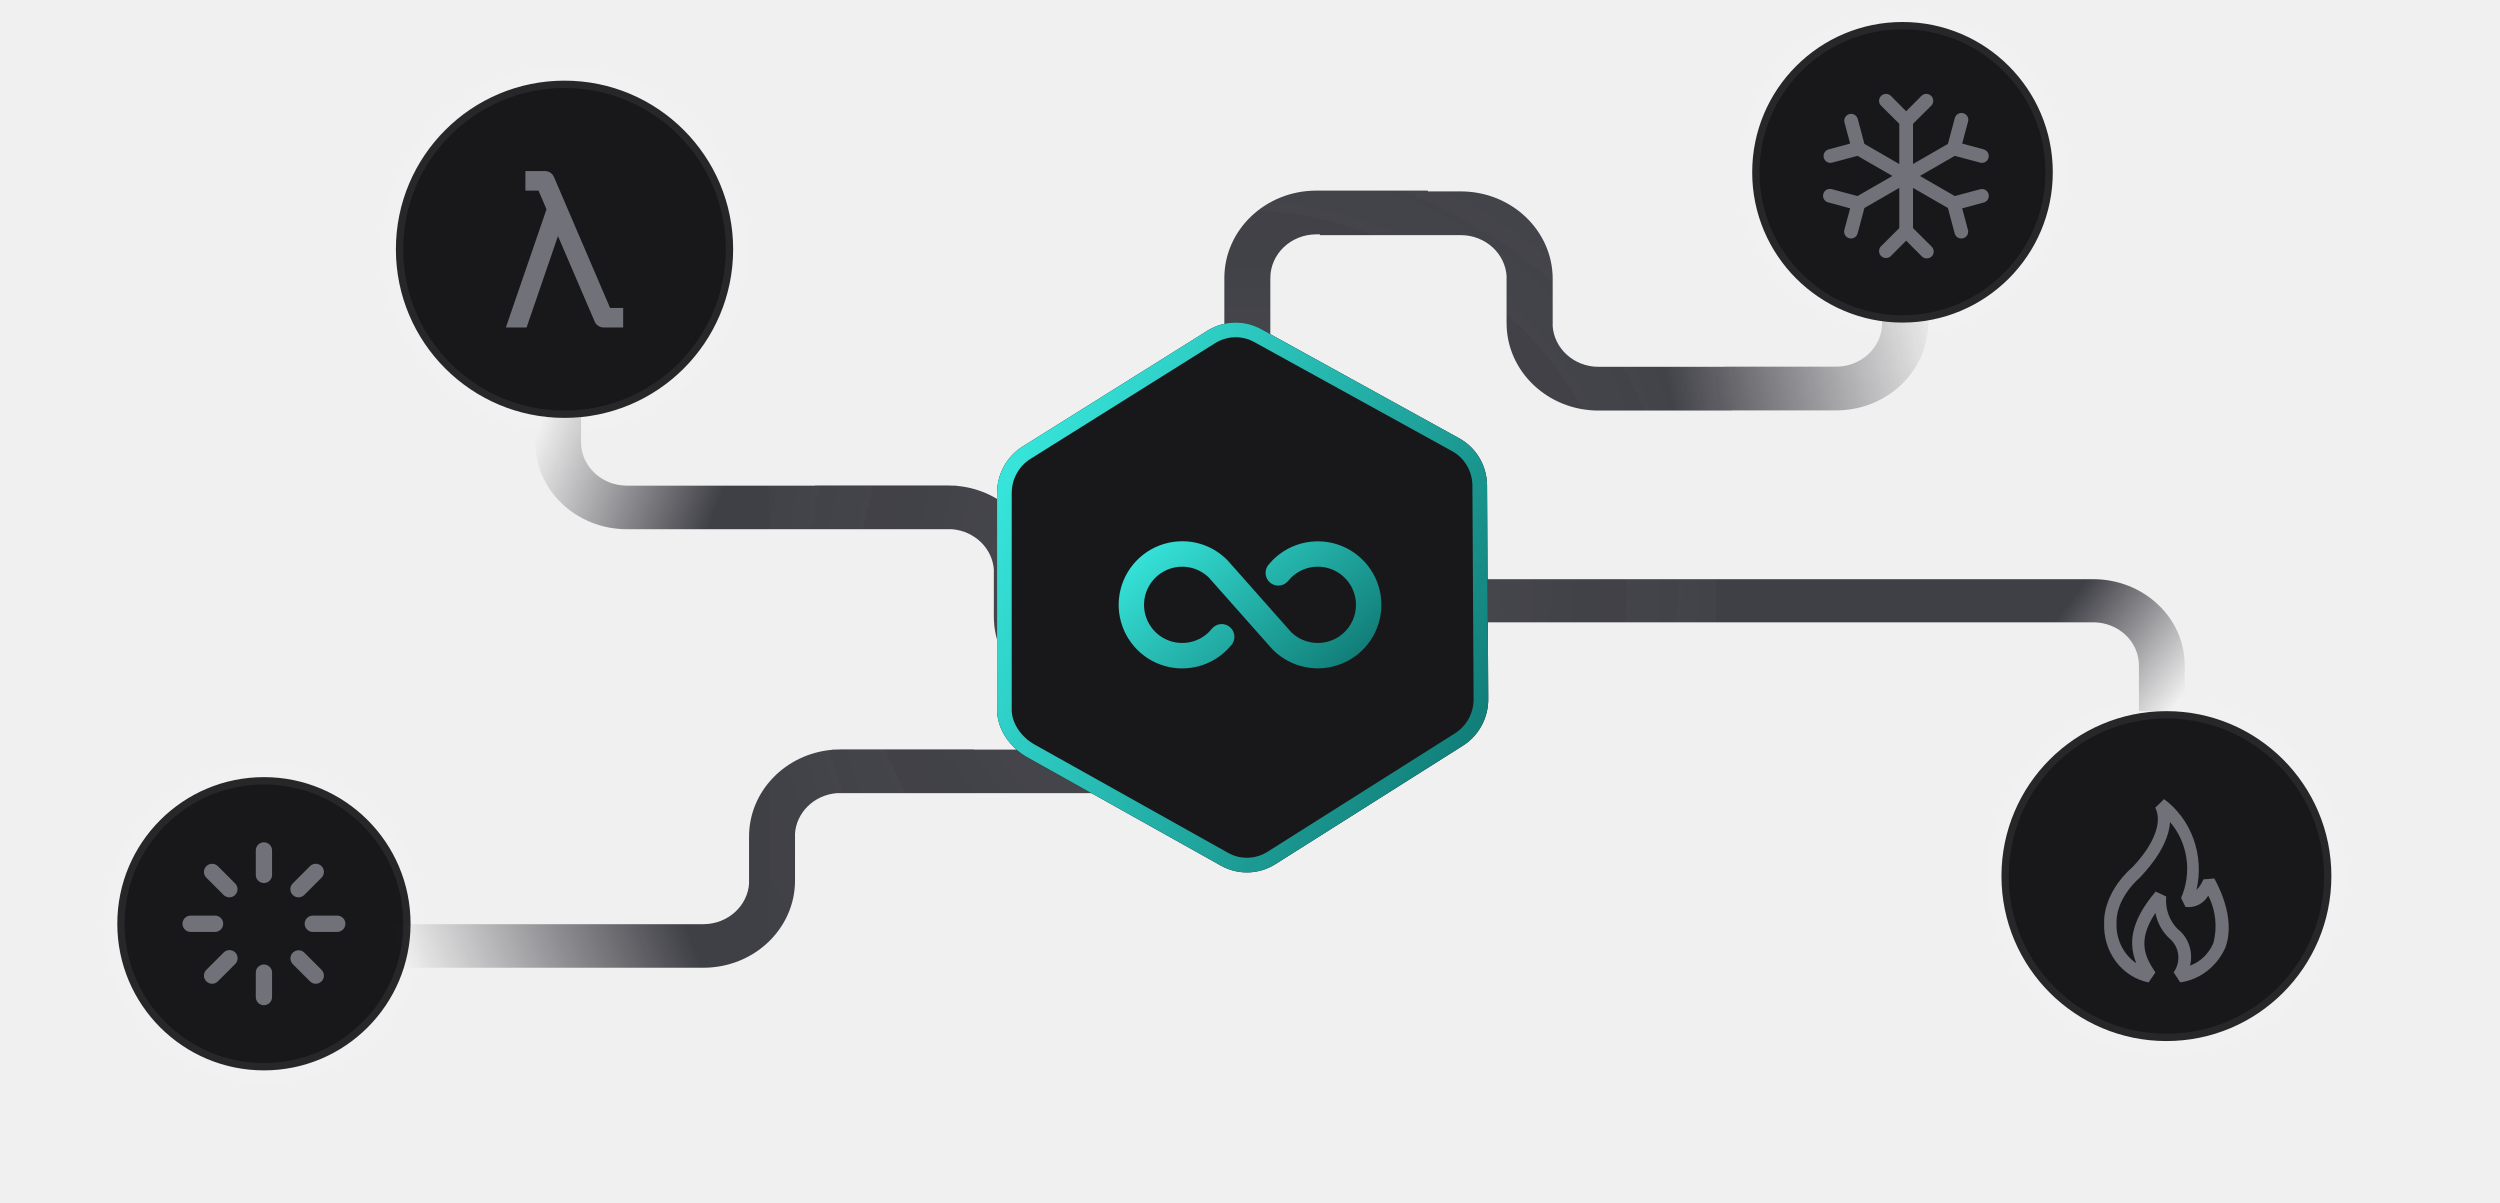
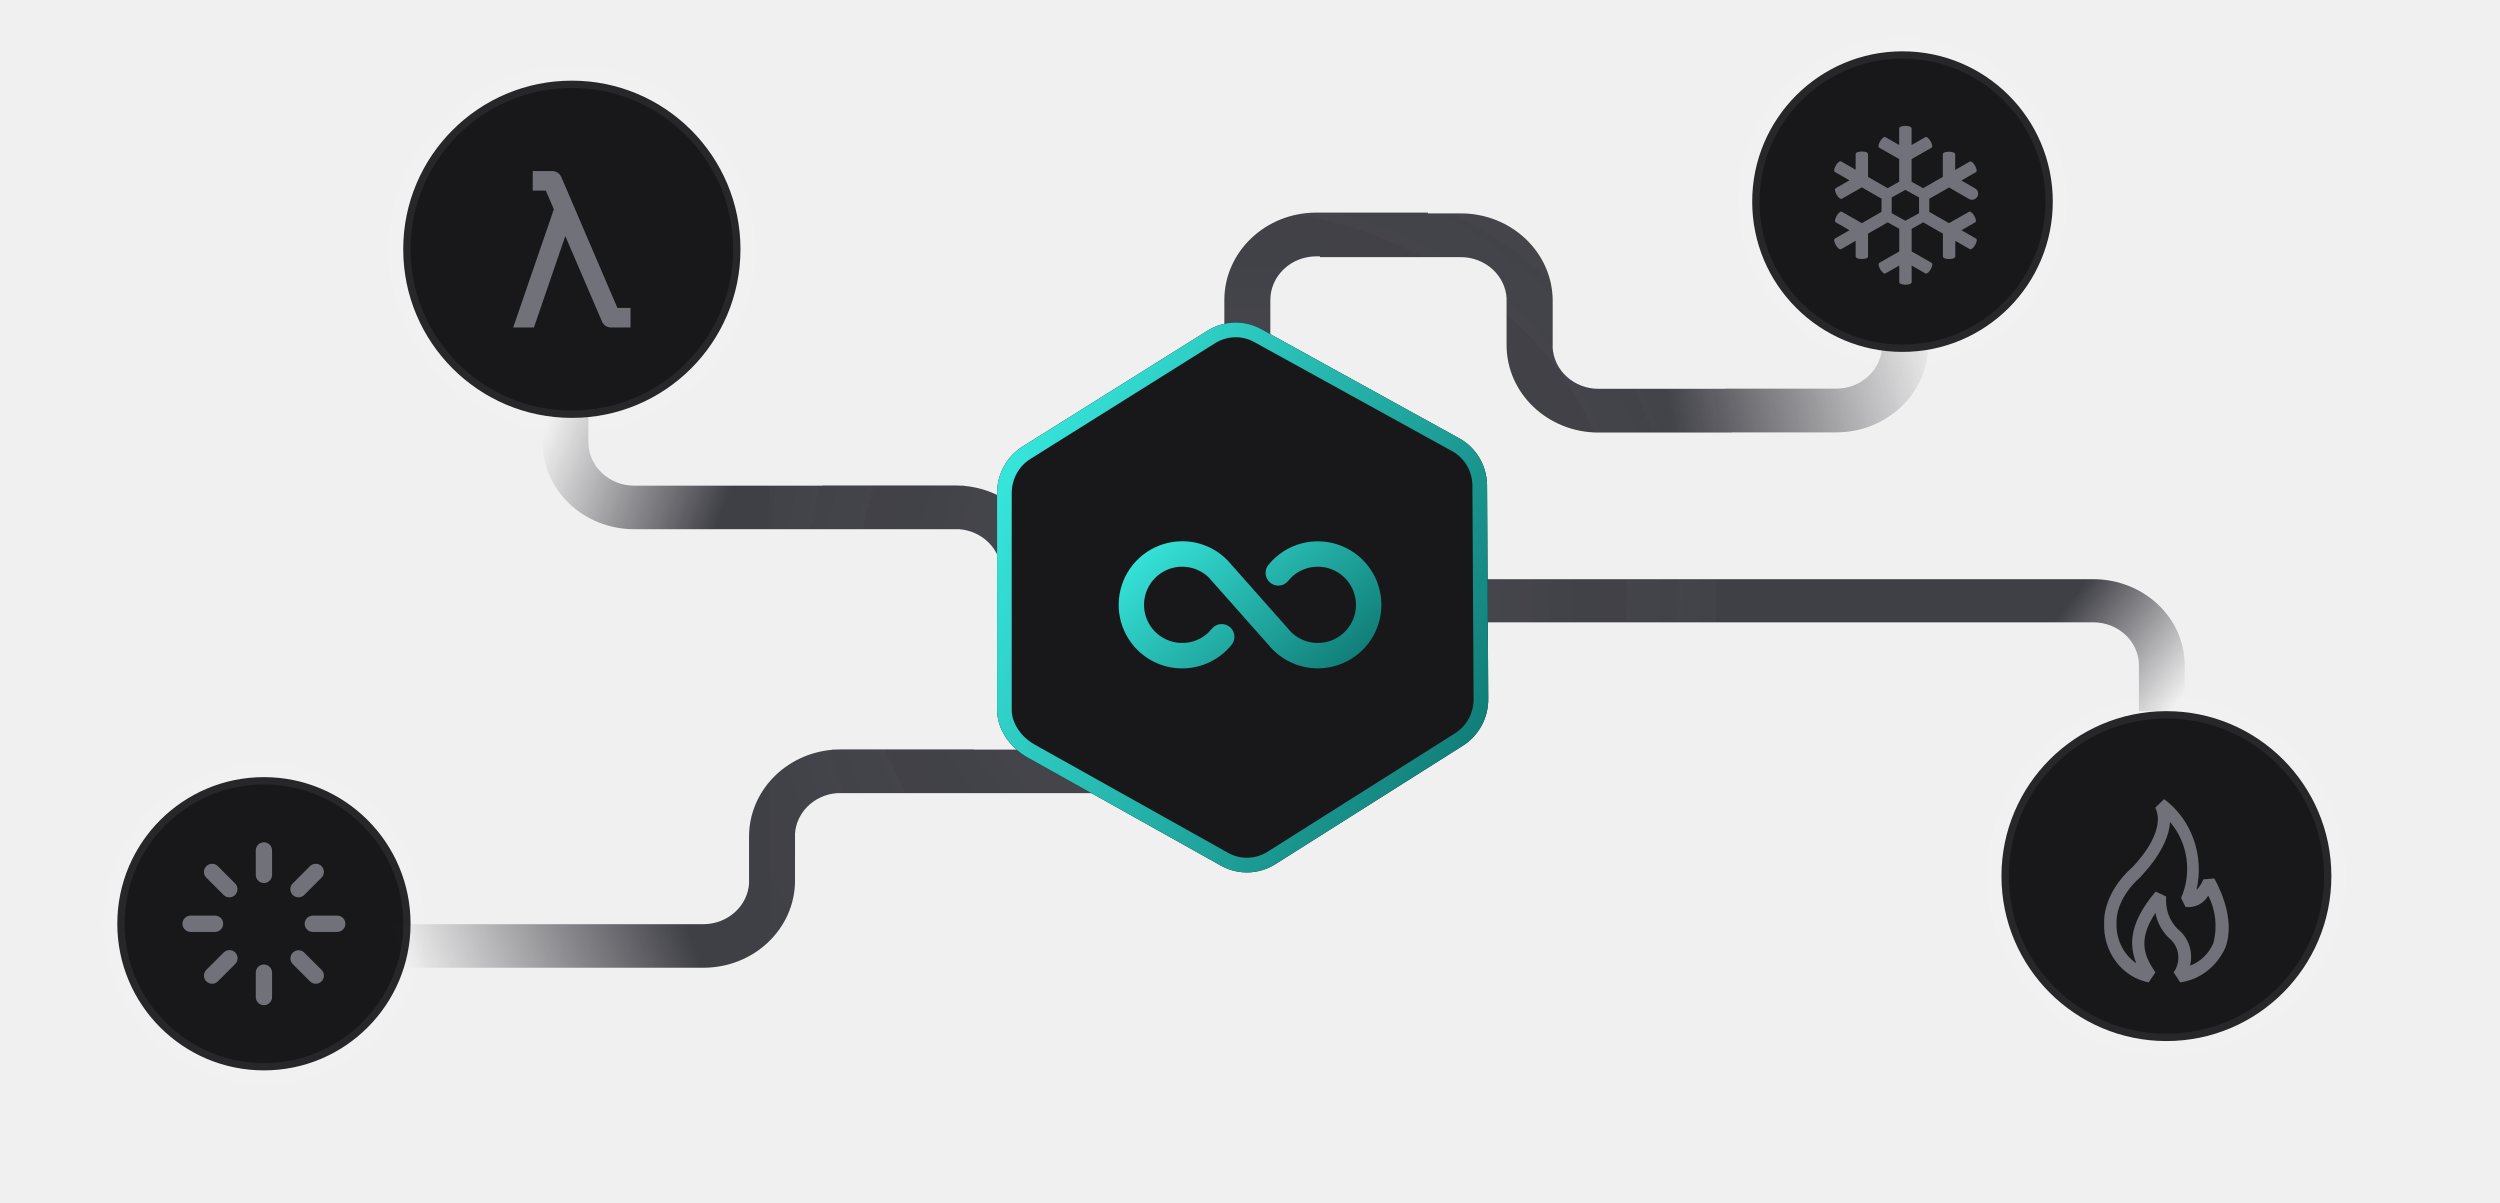
<svg xmlns="http://www.w3.org/2000/svg" width="341" height="164" viewBox="0 0 341 164" fill="none">
-   <g clip-path="url(#clip0_937_45048)">
-     <g filter="url(#filter0_d_937_45048)">
+   <g clip-path="url(#clip0_1108_49428)">
+     <g filter="url(#filter0_d_1108_49428)">
      <rect x="16.5" y="106.5" width="39" height="39" rx="19.5" fill="#18181B" stroke="#27272A" />
-       <path d="M36 114.89C36.294 114.89 36.577 115.007 36.785 115.215C36.994 115.423 37.111 115.706 37.111 116.001V119.334C37.111 119.629 36.994 119.911 36.785 120.12C36.577 120.328 36.294 120.445 36 120.445C35.705 120.445 35.422 120.328 35.214 120.12C35.006 119.911 34.889 119.629 34.889 119.334V116.001C34.889 115.706 35.006 115.423 35.214 115.215C35.422 115.007 35.705 114.89 36 114.89ZM36 131.556C36.294 131.556 36.577 131.673 36.785 131.882C36.994 132.09 37.111 132.373 37.111 132.667V136.001C37.111 136.295 36.994 136.578 36.785 136.786C36.577 136.995 36.294 137.112 36 137.112C35.705 137.112 35.422 136.995 35.214 136.786C35.006 136.578 34.889 136.295 34.889 136.001V132.667C34.889 132.373 35.006 132.09 35.214 131.882C35.422 131.673 35.705 131.556 36 131.556ZM47.111 126.001C47.111 126.295 46.994 126.578 46.785 126.786C46.577 126.995 46.294 127.112 46 127.112H42.666C42.372 127.112 42.089 126.995 41.881 126.786C41.672 126.578 41.555 126.295 41.555 126.001C41.555 125.706 41.672 125.423 41.881 125.215C42.089 125.007 42.372 124.89 42.666 124.89H46C46.294 124.89 46.577 125.007 46.785 125.215C46.994 125.423 47.111 125.706 47.111 126.001ZM30.444 126.001C30.444 126.295 30.327 126.578 30.119 126.786C29.91 126.995 29.628 127.112 29.333 127.112H26C25.705 127.112 25.422 126.995 25.214 126.786C25.006 126.578 24.889 126.295 24.889 126.001C24.889 125.706 25.006 125.423 25.214 125.215C25.422 125.007 25.705 124.89 26 124.89H29.333C29.628 124.89 29.91 125.007 30.119 125.215C30.327 125.423 30.444 125.706 30.444 126.001ZM43.856 133.857C43.648 134.066 43.365 134.183 43.071 134.183C42.776 134.183 42.494 134.066 42.285 133.857L39.929 131.501C39.726 131.291 39.614 131.011 39.617 130.719C39.619 130.428 39.736 130.149 39.942 129.943C40.148 129.737 40.427 129.62 40.718 129.618C41.01 129.615 41.29 129.727 41.5 129.93L43.856 132.285C43.96 132.388 44.042 132.511 44.098 132.646C44.154 132.781 44.182 132.925 44.182 133.071C44.182 133.217 44.154 133.362 44.098 133.497C44.042 133.632 43.96 133.754 43.856 133.857ZM32.071 122.072C31.863 122.28 31.58 122.397 31.285 122.397C30.991 122.397 30.708 122.28 30.5 122.072L28.144 119.716C27.936 119.508 27.819 119.225 27.818 118.931C27.818 118.636 27.935 118.353 28.144 118.145C28.352 117.936 28.635 117.819 28.929 117.819C29.224 117.819 29.507 117.936 29.715 118.144L32.071 120.501C32.279 120.709 32.396 120.992 32.396 121.286C32.396 121.581 32.279 121.864 32.071 122.072ZM28.144 133.857C27.936 133.649 27.819 133.366 27.819 133.072C27.819 132.777 27.936 132.495 28.144 132.286L30.501 129.93C30.603 129.824 30.726 129.739 30.862 129.681C30.997 129.622 31.143 129.592 31.29 129.59C31.438 129.589 31.584 129.617 31.721 129.673C31.857 129.729 31.982 129.812 32.086 129.916C32.19 130.02 32.273 130.144 32.328 130.281C32.384 130.417 32.413 130.564 32.411 130.711C32.41 130.859 32.379 131.005 32.321 131.14C32.263 131.276 32.178 131.398 32.072 131.501L29.716 133.857C29.613 133.961 29.491 134.043 29.356 134.099C29.221 134.155 29.076 134.183 28.93 134.183C28.784 134.183 28.64 134.155 28.505 134.099C28.37 134.043 28.247 133.961 28.144 133.857ZM39.929 122.072C39.72 121.864 39.603 121.581 39.603 121.286C39.603 120.992 39.72 120.709 39.929 120.501L42.284 118.144C42.493 117.936 42.775 117.818 43.07 117.818C43.365 117.818 43.647 117.935 43.856 118.144C44.064 118.352 44.182 118.635 44.182 118.929C44.182 119.224 44.065 119.507 43.856 119.715L41.5 122.072C41.291 122.28 41.009 122.397 40.714 122.397C40.42 122.397 40.137 122.28 39.929 122.072Z" fill="#71717A" />
+       <path d="M35.998 114.89C36.292 114.89 36.575 115.007 36.783 115.215C36.992 115.423 37.109 115.706 37.109 116.001V119.334C37.109 119.629 36.992 119.911 36.783 120.12C36.575 120.328 36.292 120.445 35.998 120.445C35.703 120.445 35.42 120.328 35.212 120.12C35.004 119.911 34.887 119.629 34.887 119.334V116.001C34.887 115.706 35.004 115.423 35.212 115.215C35.42 115.007 35.703 114.89 35.998 114.89ZM35.998 131.556C36.292 131.556 36.575 131.673 36.783 131.882C36.992 132.09 37.109 132.373 37.109 132.667V136.001C37.109 136.295 36.992 136.578 36.783 136.786C36.575 136.995 36.292 137.112 35.998 137.112C35.703 137.112 35.42 136.995 35.212 136.786C35.004 136.578 34.887 136.295 34.887 136.001V132.667C34.887 132.373 35.004 132.09 35.212 131.882C35.42 131.673 35.703 131.556 35.998 131.556ZM47.109 126.001C47.109 126.295 46.992 126.578 46.783 126.786C46.575 126.995 46.292 127.112 45.998 127.112H42.664C42.37 127.112 42.087 126.995 41.879 126.786C41.67 126.578 41.553 126.295 41.553 126.001C41.553 125.706 41.67 125.423 41.879 125.215C42.087 125.007 42.37 124.89 42.664 124.89H45.998C46.292 124.89 46.575 125.007 46.783 125.215C46.992 125.423 47.109 125.706 47.109 126.001ZM30.442 126.001C30.442 126.295 30.325 126.578 30.117 126.786C29.909 126.995 29.626 127.112 29.331 127.112H25.998C25.703 127.112 25.421 126.995 25.212 126.786C25.004 126.578 24.887 126.295 24.887 126.001C24.887 125.706 25.004 125.423 25.212 125.215C25.421 125.007 25.703 124.89 25.998 124.89H29.331C29.626 124.89 29.909 125.007 30.117 125.215C30.325 125.423 30.442 125.706 30.442 126.001ZM43.855 133.857C43.646 134.066 43.364 134.183 43.069 134.183C42.774 134.183 42.492 134.066 42.283 133.857L39.927 131.501C39.724 131.291 39.612 131.011 39.615 130.719C39.617 130.428 39.734 130.149 39.94 129.943C40.146 129.737 40.425 129.62 40.716 129.618C41.008 129.615 41.288 129.727 41.498 129.93L43.855 132.285C43.958 132.388 44.04 132.511 44.096 132.646C44.152 132.781 44.18 132.925 44.18 133.071C44.18 133.217 44.152 133.362 44.096 133.497C44.04 133.632 43.958 133.754 43.855 133.857ZM32.069 122.072C31.861 122.28 31.578 122.397 31.283 122.397C30.989 122.397 30.706 122.28 30.498 122.072L28.142 119.716C27.934 119.508 27.817 119.225 27.817 118.931C27.816 118.636 27.933 118.353 28.142 118.145C28.35 117.936 28.633 117.819 28.927 117.819C29.222 117.819 29.505 117.936 29.713 118.144L32.069 120.501C32.277 120.709 32.394 120.992 32.394 121.286C32.394 121.581 32.277 121.864 32.069 122.072ZM28.142 133.857C27.934 133.649 27.817 133.366 27.817 133.072C27.817 132.777 27.934 132.495 28.142 132.286L30.499 129.93C30.601 129.824 30.724 129.739 30.86 129.681C30.995 129.622 31.141 129.592 31.288 129.59C31.436 129.589 31.582 129.617 31.719 129.673C31.855 129.729 31.98 129.812 32.084 129.916C32.188 130.02 32.271 130.144 32.327 130.281C32.382 130.417 32.41 130.564 32.409 130.711C32.408 130.859 32.377 131.005 32.319 131.14C32.261 131.276 32.176 131.398 32.07 131.501L29.715 133.857C29.611 133.961 29.489 134.043 29.354 134.099C29.219 134.155 29.074 134.183 28.928 134.183C28.782 134.183 28.638 134.155 28.503 134.099C28.368 134.043 28.245 133.961 28.142 133.857ZM39.927 122.072C39.718 121.864 39.601 121.581 39.601 121.286C39.601 120.992 39.718 120.709 39.927 120.501L42.282 118.144C42.491 117.936 42.773 117.818 43.068 117.818C43.363 117.818 43.645 117.935 43.854 118.144C44.062 118.352 44.18 118.635 44.18 118.929C44.18 119.224 44.063 119.507 43.855 119.715L41.498 122.072C41.289 122.28 41.007 122.397 40.712 122.397C40.418 122.397 40.135 122.28 39.927 122.072Z" fill="#71717A" />
    </g>
-     <g filter="url(#filter1_d_937_45048)">
+     <g filter="url(#filter1_d_1108_49428)">
      <rect x="273.5" y="97.5" width="44" height="44" rx="22" fill="#18181B" stroke="#27272A" />
      <path d="M297.383 134L296.486 132.625C296.976 131.95 297.199 131.102 297.111 130.257C297.023 129.412 296.629 128.636 296.013 128.089C294.976 127.175 294.265 125.915 293.999 124.518C291.358 128.5 292.729 130.696 293.999 132.643L293.068 134C291.3 133.649 289.713 132.634 288.599 131.144C287.486 129.654 286.921 127.788 287.009 125.893C287.009 125.893 286.654 122.036 290.868 118.268C290.868 118.268 295.64 113.607 293.982 110.161L295.183 109C297.016 110.356 298.419 112.265 299.207 114.476C299.995 116.687 300.132 119.098 299.6 121.393C300.002 120.98 300.324 120.489 300.548 119.946L302.021 119.821C302.139 120.036 305.135 125.054 303.527 129.286C302.954 130.548 302.093 131.64 301.02 132.463C299.948 133.286 298.698 133.814 297.383 134ZM293.999 121.589L295.471 122.286C295.393 123.1 295.492 123.923 295.762 124.691C296.032 125.459 296.465 126.151 297.028 126.714C297.753 127.272 298.303 128.047 298.605 128.939C298.907 129.831 298.947 130.798 298.72 131.714C299.42 131.456 300.062 131.05 300.609 130.522C301.156 129.994 301.596 129.355 301.902 128.643C302.477 126.469 302.228 124.145 301.208 122.161C300.888 122.709 300.422 123.147 299.869 123.42C299.316 123.693 298.699 123.789 298.094 123.696L297.502 122.482C298.243 120.791 298.496 118.906 298.228 117.064C297.96 115.222 297.184 113.504 295.996 112.125C295.759 115.911 292.086 119.411 291.968 119.607C288.464 122.75 288.701 125.661 288.701 125.786C288.635 126.889 288.85 127.99 289.323 128.976C289.796 129.962 290.511 130.796 291.392 131.393C290.394 128.893 290.394 125.893 294.049 121.589H293.999Z" fill="#71717A" />
    </g>
-     <path fill-rule="evenodd" clip-rule="evenodd" d="M164.747 96.3C164.747 99.582 161.947 102.243 158.494 102.243H132.829V102.22H114.675C114.415 102.22 114.156 102.228 113.899 102.243H113.524V102.27C107.158 102.822 102.171 107.91 102.171 114.106L102.17 120.406H102.181C102.021 123.553 99.286 126.057 95.936 126.057H46V132H95.936C102.842 132 108.44 126.679 108.44 120.115L108.441 113.815H108.43C108.581 110.841 111.031 108.441 114.127 108.186H158.494C165.4 108.186 170.999 102.864 170.999 96.3L171 90L164.747 90V96.3Z" fill="url(#paint0_linear_937_45048)" />
-     <path fill-rule="evenodd" clip-rule="evenodd" d="M205.507 37.745C205.347 34.586 202.604 32.071 199.243 32.071H180.037V31.966H179.544C176.081 31.966 173.273 34.636 173.273 37.931V48.256L167 48.255L167.001 37.931C167.001 31.342 172.617 26 179.544 26H194.766V26.106H199.243C206.17 26.106 211.786 31.448 211.786 38.037L211.787 44.361H211.776C211.936 47.52 214.68 50.034 218.04 50.034H235.234V50.013H250.456C253.919 50.013 256.727 47.342 256.727 44.047V37.723L263 37.723L262.999 44.047C262.999 50.636 257.383 55.978 250.456 55.978H236.25V56H218.04C211.113 56 205.497 50.658 205.497 44.069L205.496 37.745H205.507Z" fill="url(#paint1_linear_937_45048)" />
-     <path fill-rule="evenodd" clip-rule="evenodd" d="M79.253 60.3C79.253 63.582 82.053 66.243 85.506 66.243H111.171V66.22H129.325C129.585 66.22 129.844 66.228 130.101 66.243H130.476V66.27C136.842 66.822 141.829 71.91 141.829 78.106L141.83 84.406H141.819C141.979 87.553 144.714 90.057 148.064 90.057H198V96H148.064C141.158 96 135.56 90.679 135.56 84.115L135.559 77.815H135.57C135.419 74.841 132.969 72.441 129.873 72.186H85.506C78.6 72.186 73.001 66.864 73.001 60.3L73 54L79.253 54V60.3Z" fill="url(#paint2_linear_937_45048)" />
-     <path d="M291.752 90.764C291.752 87.516 288.956 84.882 285.506 84.882H186V79H285.506C292.405 79 297.999 84.267 297.999 90.764L298 97L291.752 97V90.764Z" fill="url(#paint3_linear_937_45048)" />
-     <g filter="url(#filter2_d_937_45048)">
-       <g filter="url(#filter3_d_937_45048)">
+     <path fill-rule="evenodd" clip-rule="evenodd" d="M164.747 96.3C164.747 99.582 161.947 102.243 158.494 102.243H132.829V102.22H114.675C114.415 102.22 114.156 102.228 113.899 102.243H113.524V102.27C107.158 102.822 102.171 107.91 102.171 114.106L102.17 120.406H102.181C102.021 123.553 99.286 126.057 95.936 126.057H46V132H95.936C102.842 132 108.44 126.679 108.44 120.115L108.441 113.815H108.43C108.581 110.841 111.031 108.441 114.127 108.186H158.494C165.4 108.186 170.999 102.864 170.999 96.3L171 90L164.747 90V96.3Z" fill="url(#paint0_linear_1108_49428)" />
+     <path fill-rule="evenodd" clip-rule="evenodd" d="M205.507 40.745C205.347 37.586 202.604 35.071 199.243 35.071H180.037V34.966H179.544C176.081 34.966 173.273 37.636 173.273 40.931V51.256L167 51.255L167.001 40.931C167.001 34.342 172.617 29 179.544 29H194.766V29.106H199.243C206.17 29.106 211.786 34.448 211.786 41.037L211.787 47.361H211.776C211.936 50.52 214.68 53.034 218.04 53.034H235.234V53.013H250.456C253.919 53.013 256.727 50.342 256.727 47.047V40.723L263 40.723L262.999 47.047C262.999 53.636 257.383 58.978 250.456 58.978H236.25V59H218.04C211.113 59 205.497 53.658 205.497 47.069L205.496 40.745H205.507Z" fill="url(#paint1_linear_1108_49428)" />
+     <path fill-rule="evenodd" clip-rule="evenodd" d="M80.253 60.3C80.253 63.582 83.053 66.243 86.506 66.243H112.171V66.22H130.325C130.585 66.22 130.844 66.228 131.101 66.243H131.476V66.27C137.842 66.822 142.829 71.91 142.829 78.106L142.83 84.406H142.819C142.979 87.553 145.714 90.057 149.064 90.057H199V96H149.064C142.158 96 136.56 90.679 136.56 84.115L136.559 77.815H136.57C136.419 74.841 133.969 72.441 130.873 72.186H86.506C79.6 72.186 74.001 66.864 74.001 60.3L74 54L80.253 54V60.3Z" fill="url(#paint2_linear_1108_49428)" />
+     <path d="M291.752 90.764C291.752 87.516 288.956 84.882 285.506 84.882H186V79H285.506C292.405 79 297.999 84.267 297.999 90.764L298 97L291.752 97V90.764Z" fill="url(#paint3_linear_1108_49428)" />
+     <g filter="url(#filter2_d_1108_49428)">
+       <g filter="url(#filter3_d_1108_49428)">
        <path d="M139.565 60.852L164.75 45.072C166.997 43.699 169.791 43.641 172.078 44.921L199.081 59.808C201.354 61.081 202.783 63.482 202.836 66.118L202.998 95.238C203.051 97.863 201.734 100.324 199.529 101.717L173.965 117.87C171.705 119.298 168.864 119.378 166.543 118.079L140.146 103.304C137.811 101.997 135.983 99.5 136 96.792L136 67.19C136.017 64.597 137.369 62.195 139.565 60.852Z" fill="#18181B" />
-         <path d="M140.086 61.706L140.086 61.706L140.096 61.7L165.276 45.922C167.216 44.739 169.621 44.692 171.589 45.794L171.595 45.797L198.592 60.681C198.593 60.681 198.594 60.682 198.595 60.682C200.55 61.778 201.788 63.849 201.837 66.131C201.837 66.133 201.837 66.135 201.837 66.138L201.998 95.243L201.999 95.251L201.999 95.258C202.045 97.536 200.901 99.668 198.995 100.872L173.431 117.025C171.478 118.258 169.031 118.325 167.032 117.206L140.634 102.431C138.534 101.256 136.985 99.056 137 96.798V96.792L137 67.197C137 67.195 137 67.195 137 67.194C137.016 64.945 138.189 62.865 140.086 61.706Z" stroke="url(#paint4_linear_937_45048)" stroke-width="2" />
+         <path d="M140.086 61.706L140.086 61.706L140.096 61.7L165.276 45.922C167.216 44.739 169.621 44.692 171.589 45.794L171.595 45.797L198.592 60.681C198.593 60.681 198.594 60.682 198.595 60.682C200.55 61.778 201.788 63.849 201.837 66.131C201.837 66.133 201.837 66.135 201.837 66.138L201.998 95.243L201.999 95.251L201.999 95.258C202.045 97.536 200.901 99.668 198.995 100.872L173.431 117.025C171.478 118.258 169.031 118.325 167.032 117.206L140.634 102.431C138.534 101.256 136.985 99.056 137 96.798V96.792L137 67.197C137 67.195 137 67.195 137 67.194C137.016 64.945 138.189 62.865 140.086 61.706Z" stroke="url(#paint4_linear_1108_49428)" stroke-width="2" />
      </g>
-       <path d="M188.422 82.5C188.421 84.214 187.911 85.889 186.958 87.314C186.005 88.739 184.651 89.849 183.068 90.505C181.484 91.16 179.742 91.332 178.06 90.998C176.379 90.664 174.835 89.839 173.622 88.628L173.55 88.556L164.892 78.786C164.161 78.068 163.234 77.582 162.227 77.39C161.22 77.197 160.179 77.306 159.235 77.703C158.29 78.099 157.483 78.766 156.916 79.62C156.348 80.473 156.046 81.475 156.046 82.5C156.046 83.525 156.348 84.527 156.916 85.38C157.483 86.234 158.29 86.901 159.235 87.297C160.179 87.694 161.22 87.803 162.227 87.61C163.234 87.418 164.161 86.932 164.892 86.215L165.34 85.709C165.645 85.364 166.074 85.154 166.534 85.125C166.993 85.097 167.445 85.252 167.79 85.557C168.135 85.862 168.345 86.291 168.373 86.75C168.402 87.21 168.247 87.662 167.942 88.007L167.451 88.556L167.378 88.628C166.574 89.434 165.619 90.073 164.567 90.51C163.516 90.946 162.389 91.17 161.25 91.17C160.112 91.17 158.984 90.946 157.933 90.51C156.881 90.073 155.926 89.434 155.122 88.628C153.911 87.415 153.086 85.871 152.752 84.19C152.418 82.509 152.59 80.766 153.246 79.183C153.901 77.599 155.012 76.245 156.436 75.292C157.861 74.339 159.536 73.83 161.25 73.828C162.389 73.824 163.518 74.046 164.57 74.483C165.623 74.92 166.577 75.562 167.378 76.372L167.451 76.444L176.108 86.215C176.84 86.932 177.767 87.418 178.773 87.61C179.78 87.803 180.821 87.694 181.766 87.297C182.711 86.901 183.517 86.234 184.085 85.38C184.652 84.527 184.955 83.525 184.955 82.5C184.955 81.475 184.652 80.473 184.085 79.62C183.517 78.766 182.711 78.099 181.766 77.703C180.821 77.306 179.78 77.197 178.773 77.39C177.767 77.582 176.84 78.068 176.108 78.786L175.66 79.291C175.355 79.636 174.926 79.846 174.466 79.875C174.007 79.903 173.555 79.748 173.21 79.443C172.865 79.138 172.655 78.709 172.627 78.25C172.598 77.79 172.754 77.338 173.058 76.993L173.55 76.444L173.622 76.372C174.835 75.161 176.379 74.336 178.06 74.002C179.742 73.668 181.484 73.84 183.068 74.496C184.651 75.151 186.005 76.261 186.958 77.686C187.911 79.111 188.421 80.786 188.422 82.5Z" fill="url(#paint5_linear_937_45048)" />
+       <path d="M188.422 82.5C188.421 84.214 187.911 85.889 186.958 87.314C186.005 88.739 184.651 89.849 183.068 90.505C181.484 91.16 179.742 91.332 178.06 90.998C176.379 90.664 174.835 89.839 173.622 88.628L173.55 88.556L164.892 78.786C164.161 78.068 163.234 77.582 162.227 77.39C161.22 77.197 160.179 77.306 159.235 77.703C158.29 78.099 157.483 78.766 156.916 79.62C156.348 80.473 156.046 81.475 156.046 82.5C156.046 83.525 156.348 84.527 156.916 85.38C157.483 86.234 158.29 86.901 159.235 87.297C160.179 87.694 161.22 87.803 162.227 87.61C163.234 87.418 164.161 86.932 164.892 86.215L165.34 85.709C165.645 85.364 166.074 85.154 166.534 85.125C166.993 85.097 167.445 85.252 167.79 85.557C168.135 85.862 168.345 86.291 168.373 86.75C168.402 87.21 168.247 87.662 167.942 88.007L167.451 88.556L167.378 88.628C166.574 89.434 165.619 90.073 164.567 90.51C163.516 90.946 162.389 91.17 161.25 91.17C160.112 91.17 158.984 90.946 157.933 90.51C156.881 90.073 155.926 89.434 155.122 88.628C153.911 87.415 153.086 85.871 152.752 84.19C152.418 82.509 152.59 80.766 153.246 79.183C153.901 77.599 155.012 76.245 156.436 75.292C157.861 74.339 159.536 73.83 161.25 73.828C162.389 73.824 163.518 74.046 164.57 74.483C165.623 74.92 166.577 75.562 167.378 76.372L167.451 76.444L176.108 86.215C176.84 86.932 177.767 87.418 178.773 87.61C179.78 87.803 180.821 87.694 181.766 87.297C182.711 86.901 183.517 86.234 184.085 85.38C184.652 84.527 184.955 83.525 184.955 82.5C184.955 81.475 184.652 80.473 184.085 79.62C183.517 78.766 182.711 78.099 181.766 77.703C180.821 77.306 179.78 77.197 178.773 77.39C177.767 77.582 176.84 78.068 176.108 78.786L175.66 79.291C175.355 79.636 174.926 79.846 174.466 79.875C174.007 79.903 173.555 79.748 173.21 79.443C172.865 79.138 172.655 78.709 172.627 78.25C172.598 77.79 172.754 77.338 173.058 76.993L173.55 76.444L173.622 76.372C174.835 75.161 176.379 74.336 178.06 74.002C179.742 73.668 181.484 73.84 183.068 74.496C184.651 75.151 186.005 76.261 186.958 77.686C187.911 79.111 188.421 80.786 188.422 82.5Z" fill="url(#paint5_linear_1108_49428)" />
    </g>
-     <g filter="url(#filter4_d_937_45048)">
-       <rect x="54.5" y="11.5" width="45" height="45" rx="22.5" fill="#18181B" stroke="#27272A" />
-       <path d="M69 44.666L74.547 28.546L73.453 26H71.667V23.333H74.333C74.893 23.333 75.373 23.68 75.573 24.173L83.213 42H85V44.666H82.333C81.76 44.666 81.28 44.306 81.093 43.813L76.107 32.2L71.827 44.666H69Z" fill="#71717A" />
+     <g filter="url(#filter4_d_1108_49428)">
+       <rect x="55.5" y="11.5" width="45" height="45" rx="22.5" fill="#18181B" stroke="#27272A" />
+       <path d="M70 44.666L75.547 28.546L74.453 26H72.667V23.333H75.333C75.893 23.333 76.373 23.68 76.573 24.173L84.213 42H86V44.666H83.333C82.76 44.666 82.28 44.306 82.093 43.813L77.107 32.2L72.827 44.666H70Z" fill="#71717A" />
    </g>
-     <g filter="url(#filter5_d_937_45048)">
-       <rect x="239.5" y="3.5" width="40" height="40" rx="20" fill="#18181B" stroke="#27272A" />
-       <path d="M271.238 26.472C271.271 26.591 271.281 26.715 271.266 26.837C271.251 26.959 271.212 27.078 271.151 27.184C271.09 27.291 271.008 27.385 270.91 27.46C270.812 27.535 270.701 27.59 270.581 27.621L267.64 28.418L268.425 31.347C268.459 31.466 268.468 31.59 268.454 31.712C268.439 31.834 268.4 31.953 268.338 32.059C268.277 32.166 268.195 32.26 268.098 32.335C268 32.41 267.888 32.465 267.769 32.496L267.523 32.531C267.317 32.53 267.118 32.462 266.955 32.338C266.792 32.213 266.674 32.038 266.621 31.84L265.695 28.371L260.937 25.629V31.113L263.48 33.644C263.656 33.822 263.755 34.062 263.755 34.312C263.755 34.562 263.656 34.802 263.48 34.98C263.301 35.153 263.061 35.25 262.812 35.25C262.563 35.25 262.323 35.153 262.144 34.98L259.999 32.824L257.855 34.98C257.673 35.13 257.441 35.206 257.206 35.194C256.971 35.183 256.748 35.084 256.581 34.918C256.415 34.751 256.316 34.528 256.305 34.293C256.293 34.058 256.369 33.826 256.519 33.644L259.062 31.113V25.629L254.304 28.371L253.378 31.84C253.324 32.038 253.207 32.213 253.044 32.338C252.881 32.462 252.681 32.53 252.476 32.531L252.23 32.496C252.111 32.465 251.999 32.41 251.901 32.335C251.803 32.26 251.722 32.166 251.66 32.059C251.599 31.953 251.56 31.834 251.545 31.712C251.53 31.59 251.54 31.466 251.574 31.347L252.359 28.418L249.417 27.621C249.291 27.596 249.172 27.545 249.066 27.471C248.961 27.398 248.872 27.304 248.804 27.194C248.736 27.085 248.692 26.963 248.674 26.836C248.655 26.709 248.663 26.579 248.697 26.455C248.731 26.331 248.79 26.215 248.87 26.115C248.951 26.015 249.051 25.932 249.165 25.872C249.278 25.812 249.403 25.776 249.531 25.767C249.659 25.757 249.788 25.774 249.91 25.816L253.367 26.742L258.124 24L253.367 21.258L249.91 22.183C249.83 22.206 249.747 22.218 249.663 22.218C249.438 22.216 249.22 22.133 249.051 21.984C248.882 21.834 248.772 21.629 248.742 21.405C248.712 21.181 248.764 20.954 248.888 20.766C249.012 20.577 249.2 20.44 249.417 20.379L252.359 19.582L251.574 16.652C251.527 16.419 251.57 16.177 251.695 15.975C251.82 15.773 252.017 15.626 252.246 15.563C252.475 15.501 252.72 15.528 252.93 15.638C253.14 15.749 253.3 15.935 253.378 16.16L254.304 19.629L259.062 22.371V16.886L256.519 14.355C256.369 14.173 256.293 13.942 256.305 13.706C256.316 13.471 256.415 13.248 256.581 13.082C256.748 12.915 256.971 12.816 257.206 12.805C257.441 12.793 257.673 12.87 257.855 13.019L259.999 15.175L262.144 13.019C262.326 12.87 262.557 12.793 262.793 12.805C263.028 12.816 263.251 12.915 263.417 13.082C263.584 13.248 263.683 13.471 263.694 13.706C263.706 13.942 263.629 14.173 263.48 14.355L260.937 16.886V22.371L265.695 19.629L266.621 16.16C266.646 16.034 266.697 15.914 266.77 15.809C266.843 15.703 266.938 15.614 267.047 15.546C267.156 15.479 267.278 15.434 267.406 15.416C267.533 15.398 267.662 15.406 267.786 15.44C267.91 15.473 268.026 15.532 268.126 15.613C268.227 15.693 268.309 15.793 268.369 15.907C268.429 16.021 268.465 16.145 268.475 16.274C268.484 16.402 268.467 16.531 268.425 16.652L267.64 19.582L270.581 20.379C270.799 20.44 270.987 20.577 271.111 20.766C271.235 20.954 271.286 21.181 271.256 21.405C271.227 21.629 271.117 21.834 270.948 21.984C270.778 22.133 270.561 22.216 270.335 22.218L270.089 22.183L266.632 21.258L261.874 24L266.632 26.742L270.089 25.816C270.208 25.782 270.332 25.773 270.454 25.788C270.576 25.803 270.694 25.842 270.801 25.903C270.908 25.964 271.002 26.046 271.077 26.144C271.152 26.241 271.207 26.353 271.238 26.472Z" fill="#71717A" />
+     <g filter="url(#filter5_d_1108_49428)">
+       <rect x="239.5" y="7.5" width="40" height="40" rx="20" fill="#18181B" stroke="#27272A" />
    </g>
+     <path d="M268.555 27.135C268.748 27.247 268.977 27.278 269.192 27.222C269.408 27.166 269.592 27.027 269.705 26.836C269.818 26.646 269.849 26.418 269.792 26.204C269.736 25.991 269.596 25.808 269.404 25.696L269.399 25.695L267.531 24.625L269.509 23.486C269.911 23.253 269.066 21.812 268.665 22.045L266.687 23.184V21.044C266.687 20.577 264.999 20.577 264.999 21.044V24.13L262.315 25.667L260.737 24.788V21.701L263.449 20.152C263.851 19.919 263.006 18.478 262.605 18.711L260.737 19.781V17.517C260.737 17.05 259.049 17.05 259.049 17.517V19.781L257.181 18.711C256.779 18.478 255.937 19.932 256.337 20.152L259.049 21.701V24.788L257.471 25.667L254.8 24.13V21.015C254.8 20.549 253.112 20.549 253.112 21.015V23.157L251.133 22.017C250.732 21.785 249.889 23.239 250.289 23.458L252.268 24.597L250.399 25.667C249.998 25.899 250.843 27.34 251.243 27.107L253.956 25.557L256.64 27.094V28.891L253.956 30.441L251.243 28.891C250.842 28.658 250 30.112 250.399 30.331L252.268 31.401L250.289 32.54C249.888 32.773 250.733 34.213 251.133 33.981L253.112 32.842V34.983C253.112 35.449 254.8 35.449 254.8 34.983V31.868L257.484 30.331L259.062 31.209V34.297L256.349 35.846C255.948 36.079 256.793 37.52 257.193 37.287L259.062 36.217V38.484C259.062 38.95 260.75 38.95 260.75 38.484V36.22L262.618 37.289C263.019 37.522 263.862 36.068 263.462 35.849L260.75 34.299V31.209L262.327 30.331L265.012 31.868V34.983C265.012 35.449 266.7 35.449 266.7 34.983V32.842L268.678 33.981C269.08 34.213 269.922 32.759 269.522 32.54L267.544 31.401L269.412 30.331C269.813 30.098 268.968 28.658 268.568 28.891L265.842 30.441L263.158 28.904V27.107L265.856 25.571L268.555 27.135ZM261.76 29.082L260.916 29.549L260.736 29.644L259.892 30.111L259.048 29.644L258.868 29.549L258.024 29.082V26.929L258.868 26.463L259.048 26.367L259.892 25.9L260.736 26.367L260.916 26.463L261.76 26.929V28.108V29.082Z" fill="#71717A" />
  </g>
  <defs>
-     <filter id="filter0_d_937_45048" x="4" y="94" width="64" height="64" filterUnits="userSpaceOnUse" color-interpolation-filters="sRGB">
+     <filter id="filter0_d_1108_49428" x="4" y="94" width="64" height="64" filterUnits="userSpaceOnUse" color-interpolation-filters="sRGB">
      <feFlood flood-opacity="0" result="BackgroundImageFix" />
      <feColorMatrix in="SourceAlpha" type="matrix" values="0 0 0 0 0 0 0 0 0 0 0 0 0 0 0 0 0 0 127 0" result="hardAlpha" />
      <feOffset />
      <feGaussianBlur stdDeviation="6" />
      <feComposite in2="hardAlpha" operator="out" />
      <feColorMatrix type="matrix" values="0 0 0 0 1 0 0 0 0 1 0 0 0 0 1 0 0 0 0.1 0" />
-       <feBlend mode="normal" in2="BackgroundImageFix" result="effect1_dropShadow_937_45048" />
-       <feBlend mode="normal" in="SourceGraphic" in2="effect1_dropShadow_937_45048" result="shape" />
+       <feBlend mode="normal" in2="BackgroundImageFix" result="effect1_dropShadow_1108_49428" />
+       <feBlend mode="normal" in="SourceGraphic" in2="effect1_dropShadow_1108_49428" result="shape" />
    </filter>
-     <filter id="filter1_d_937_45048" x="261" y="85" width="69" height="69" filterUnits="userSpaceOnUse" color-interpolation-filters="sRGB">
+     <filter id="filter1_d_1108_49428" x="261" y="85" width="69" height="69" filterUnits="userSpaceOnUse" color-interpolation-filters="sRGB">
      <feFlood flood-opacity="0" result="BackgroundImageFix" />
      <feColorMatrix in="SourceAlpha" type="matrix" values="0 0 0 0 0 0 0 0 0 0 0 0 0 0 0 0 0 0 127 0" result="hardAlpha" />
      <feOffset />
      <feGaussianBlur stdDeviation="6" />
      <feComposite in2="hardAlpha" operator="out" />
      <feColorMatrix type="matrix" values="0 0 0 0 1 0 0 0 0 1 0 0 0 0 1 0 0 0 0.1 0" />
-       <feBlend mode="normal" in2="BackgroundImageFix" result="effect1_dropShadow_937_45048" />
-       <feBlend mode="normal" in="SourceGraphic" in2="effect1_dropShadow_937_45048" result="shape" />
+       <feBlend mode="normal" in2="BackgroundImageFix" result="effect1_dropShadow_1108_49428" />
+       <feBlend mode="normal" in="SourceGraphic" in2="effect1_dropShadow_1108_49428" result="shape" />
    </filter>
-     <filter id="filter2_d_937_45048" x="105" y="13" width="129" height="137" filterUnits="userSpaceOnUse" color-interpolation-filters="sRGB">
+     <filter id="filter2_d_1108_49428" x="105" y="13" width="129" height="137" filterUnits="userSpaceOnUse" color-interpolation-filters="sRGB">
      <feFlood flood-opacity="0" result="BackgroundImageFix" />
      <feColorMatrix in="SourceAlpha" type="matrix" values="0 0 0 0 0 0 0 0 0 0 0 0 0 0 0 0 0 0 127 0" result="hardAlpha" />
      <feOffset />
      <feGaussianBlur stdDeviation="15.5" />
      <feComposite in2="hardAlpha" operator="out" />
      <feColorMatrix type="matrix" values="0 0 0 0 1 0 0 0 0 1 0 0 0 0 1 0 0 0 0.07 0" />
-       <feBlend mode="normal" in2="BackgroundImageFix" result="effect1_dropShadow_937_45048" />
-       <feBlend mode="normal" in="SourceGraphic" in2="effect1_dropShadow_937_45048" result="shape" />
+       <feBlend mode="normal" in2="BackgroundImageFix" result="effect1_dropShadow_1108_49428" />
+       <feBlend mode="normal" in="SourceGraphic" in2="effect1_dropShadow_1108_49428" result="shape" />
    </filter>
-     <filter id="filter3_d_937_45048" x="105.718" y="13.718" width="127.564" height="135.564" filterUnits="userSpaceOnUse" color-interpolation-filters="sRGB">
+     <filter id="filter3_d_1108_49428" x="105.718" y="13.718" width="127.564" height="135.564" filterUnits="userSpaceOnUse" color-interpolation-filters="sRGB">
      <feFlood flood-opacity="0" result="BackgroundImageFix" />
      <feColorMatrix in="SourceAlpha" type="matrix" values="0 0 0 0 0 0 0 0 0 0 0 0 0 0 0 0 0 0 127 0" result="hardAlpha" />
      <feOffset />
      <feGaussianBlur stdDeviation="15.141" />
      <feComposite in2="hardAlpha" operator="out" />
      <feColorMatrix type="matrix" values="0 0 0 0 1 0 0 0 0 1 0 0 0 0 1 0 0 0 0.07 0" />
-       <feBlend mode="normal" in2="BackgroundImageFix" result="effect1_dropShadow_937_45048" />
-       <feBlend mode="normal" in="SourceGraphic" in2="effect1_dropShadow_937_45048" result="shape" />
+       <feBlend mode="normal" in2="BackgroundImageFix" result="effect1_dropShadow_1108_49428" />
+       <feBlend mode="normal" in="SourceGraphic" in2="effect1_dropShadow_1108_49428" result="shape" />
    </filter>
-     <filter id="filter4_d_937_45048" x="42" y="-1" width="70" height="70" filterUnits="userSpaceOnUse" color-interpolation-filters="sRGB">
+     <filter id="filter4_d_1108_49428" x="43" y="-1" width="70" height="70" filterUnits="userSpaceOnUse" color-interpolation-filters="sRGB">
      <feFlood flood-opacity="0" result="BackgroundImageFix" />
      <feColorMatrix in="SourceAlpha" type="matrix" values="0 0 0 0 0 0 0 0 0 0 0 0 0 0 0 0 0 0 127 0" result="hardAlpha" />
      <feOffset />
      <feGaussianBlur stdDeviation="6" />
      <feComposite in2="hardAlpha" operator="out" />
      <feColorMatrix type="matrix" values="0 0 0 0 1 0 0 0 0 1 0 0 0 0 1 0 0 0 0.1 0" />
-       <feBlend mode="normal" in2="BackgroundImageFix" result="effect1_dropShadow_937_45048" />
-       <feBlend mode="normal" in="SourceGraphic" in2="effect1_dropShadow_937_45048" result="shape" />
+       <feBlend mode="normal" in2="BackgroundImageFix" result="effect1_dropShadow_1108_49428" />
+       <feBlend mode="normal" in="SourceGraphic" in2="effect1_dropShadow_1108_49428" result="shape" />
    </filter>
-     <filter id="filter5_d_937_45048" x="227" y="-9" width="65" height="65" filterUnits="userSpaceOnUse" color-interpolation-filters="sRGB">
+     <filter id="filter5_d_1108_49428" x="227" y="-5" width="65" height="65" filterUnits="userSpaceOnUse" color-interpolation-filters="sRGB">
      <feFlood flood-opacity="0" result="BackgroundImageFix" />
      <feColorMatrix in="SourceAlpha" type="matrix" values="0 0 0 0 0 0 0 0 0 0 0 0 0 0 0 0 0 0 127 0" result="hardAlpha" />
      <feOffset />
      <feGaussianBlur stdDeviation="6" />
      <feComposite in2="hardAlpha" operator="out" />
      <feColorMatrix type="matrix" values="0 0 0 0 1 0 0 0 0 1 0 0 0 0 1 0 0 0 0.1 0" />
-       <feBlend mode="normal" in2="BackgroundImageFix" result="effect1_dropShadow_937_45048" />
-       <feBlend mode="normal" in="SourceGraphic" in2="effect1_dropShadow_937_45048" result="shape" />
+       <feBlend mode="normal" in2="BackgroundImageFix" result="effect1_dropShadow_1108_49428" />
+       <feBlend mode="normal" in="SourceGraphic" in2="effect1_dropShadow_1108_49428" result="shape" />
    </filter>
-     <linearGradient id="paint0_linear_937_45048" x1="134.566" y1="99.648" x2="52.18" y2="130.015" gradientUnits="userSpaceOnUse">
+     <linearGradient id="paint0_linear_1108_49428" x1="134.566" y1="99.648" x2="52.18" y2="130.015" gradientUnits="userSpaceOnUse">
      <stop stop-color="#3F3F46" />
      <stop offset="0.542" stop-color="#3F3F46" />
      <stop offset="0.974" stop-color="#3F3F46" stop-opacity="0" />
    </linearGradient>
-     <linearGradient id="paint1_linear_937_45048" x1="178.2" y1="50.155" x2="264.902" y2="32.771" gradientUnits="userSpaceOnUse">
+     <linearGradient id="paint1_linear_1108_49428" x1="178.2" y1="53.155" x2="264.902" y2="35.771" gradientUnits="userSpaceOnUse">
      <stop stop-color="#3F3F46" />
      <stop offset="0.542" stop-color="#3F3F46" />
      <stop offset="0.974" stop-color="#3F3F46" stop-opacity="0" />
    </linearGradient>
-     <linearGradient id="paint2_linear_937_45048" x1="128.814" y1="81.243" x2="71.107" y2="60.033" gradientUnits="userSpaceOnUse">
+     <linearGradient id="paint2_linear_1108_49428" x1="129.814" y1="81.243" x2="72.107" y2="60.033" gradientUnits="userSpaceOnUse">
      <stop stop-color="#3F3F46" />
      <stop offset="0.542" stop-color="#3F3F46" />
      <stop offset="0.974" stop-color="#3F3F46" stop-opacity="0" />
    </linearGradient>
-     <linearGradient id="paint3_linear_937_45048" x1="247.991" y1="85.325" x2="284.893" y2="113.68" gradientUnits="userSpaceOnUse">
+     <linearGradient id="paint3_linear_1108_49428" x1="247.991" y1="85.325" x2="284.893" y2="113.68" gradientUnits="userSpaceOnUse">
      <stop stop-color="#3F3F46" />
      <stop offset="0.542" stop-color="#3F3F46" />
      <stop offset="0.974" stop-color="#3F3F46" stop-opacity="0" />
    </linearGradient>
-     <linearGradient id="paint4_linear_937_45048" x1="136.657" y1="67.002" x2="202.999" y2="99.853" gradientUnits="userSpaceOnUse">
+     <linearGradient id="paint4_linear_1108_49428" x1="136.657" y1="67.002" x2="202.999" y2="99.853" gradientUnits="userSpaceOnUse">
      <stop stop-color="#36E4DA" />
      <stop offset="1" stop-color="#117D77" />
    </linearGradient>
-     <linearGradient id="paint5_linear_937_45048" x1="152.486" y1="77.534" x2="173.217" y2="100.579" gradientUnits="userSpaceOnUse">
+     <linearGradient id="paint5_linear_1108_49428" x1="152.486" y1="77.534" x2="173.217" y2="100.579" gradientUnits="userSpaceOnUse">
      <stop stop-color="#36E4DA" />
      <stop offset="1" stop-color="#117D77" />
    </linearGradient>
-     <clipPath id="clip0_937_45048">
+     <clipPath id="clip0_1108_49428">
      <rect width="341" height="164" fill="white" />
    </clipPath>
  </defs>
</svg>
